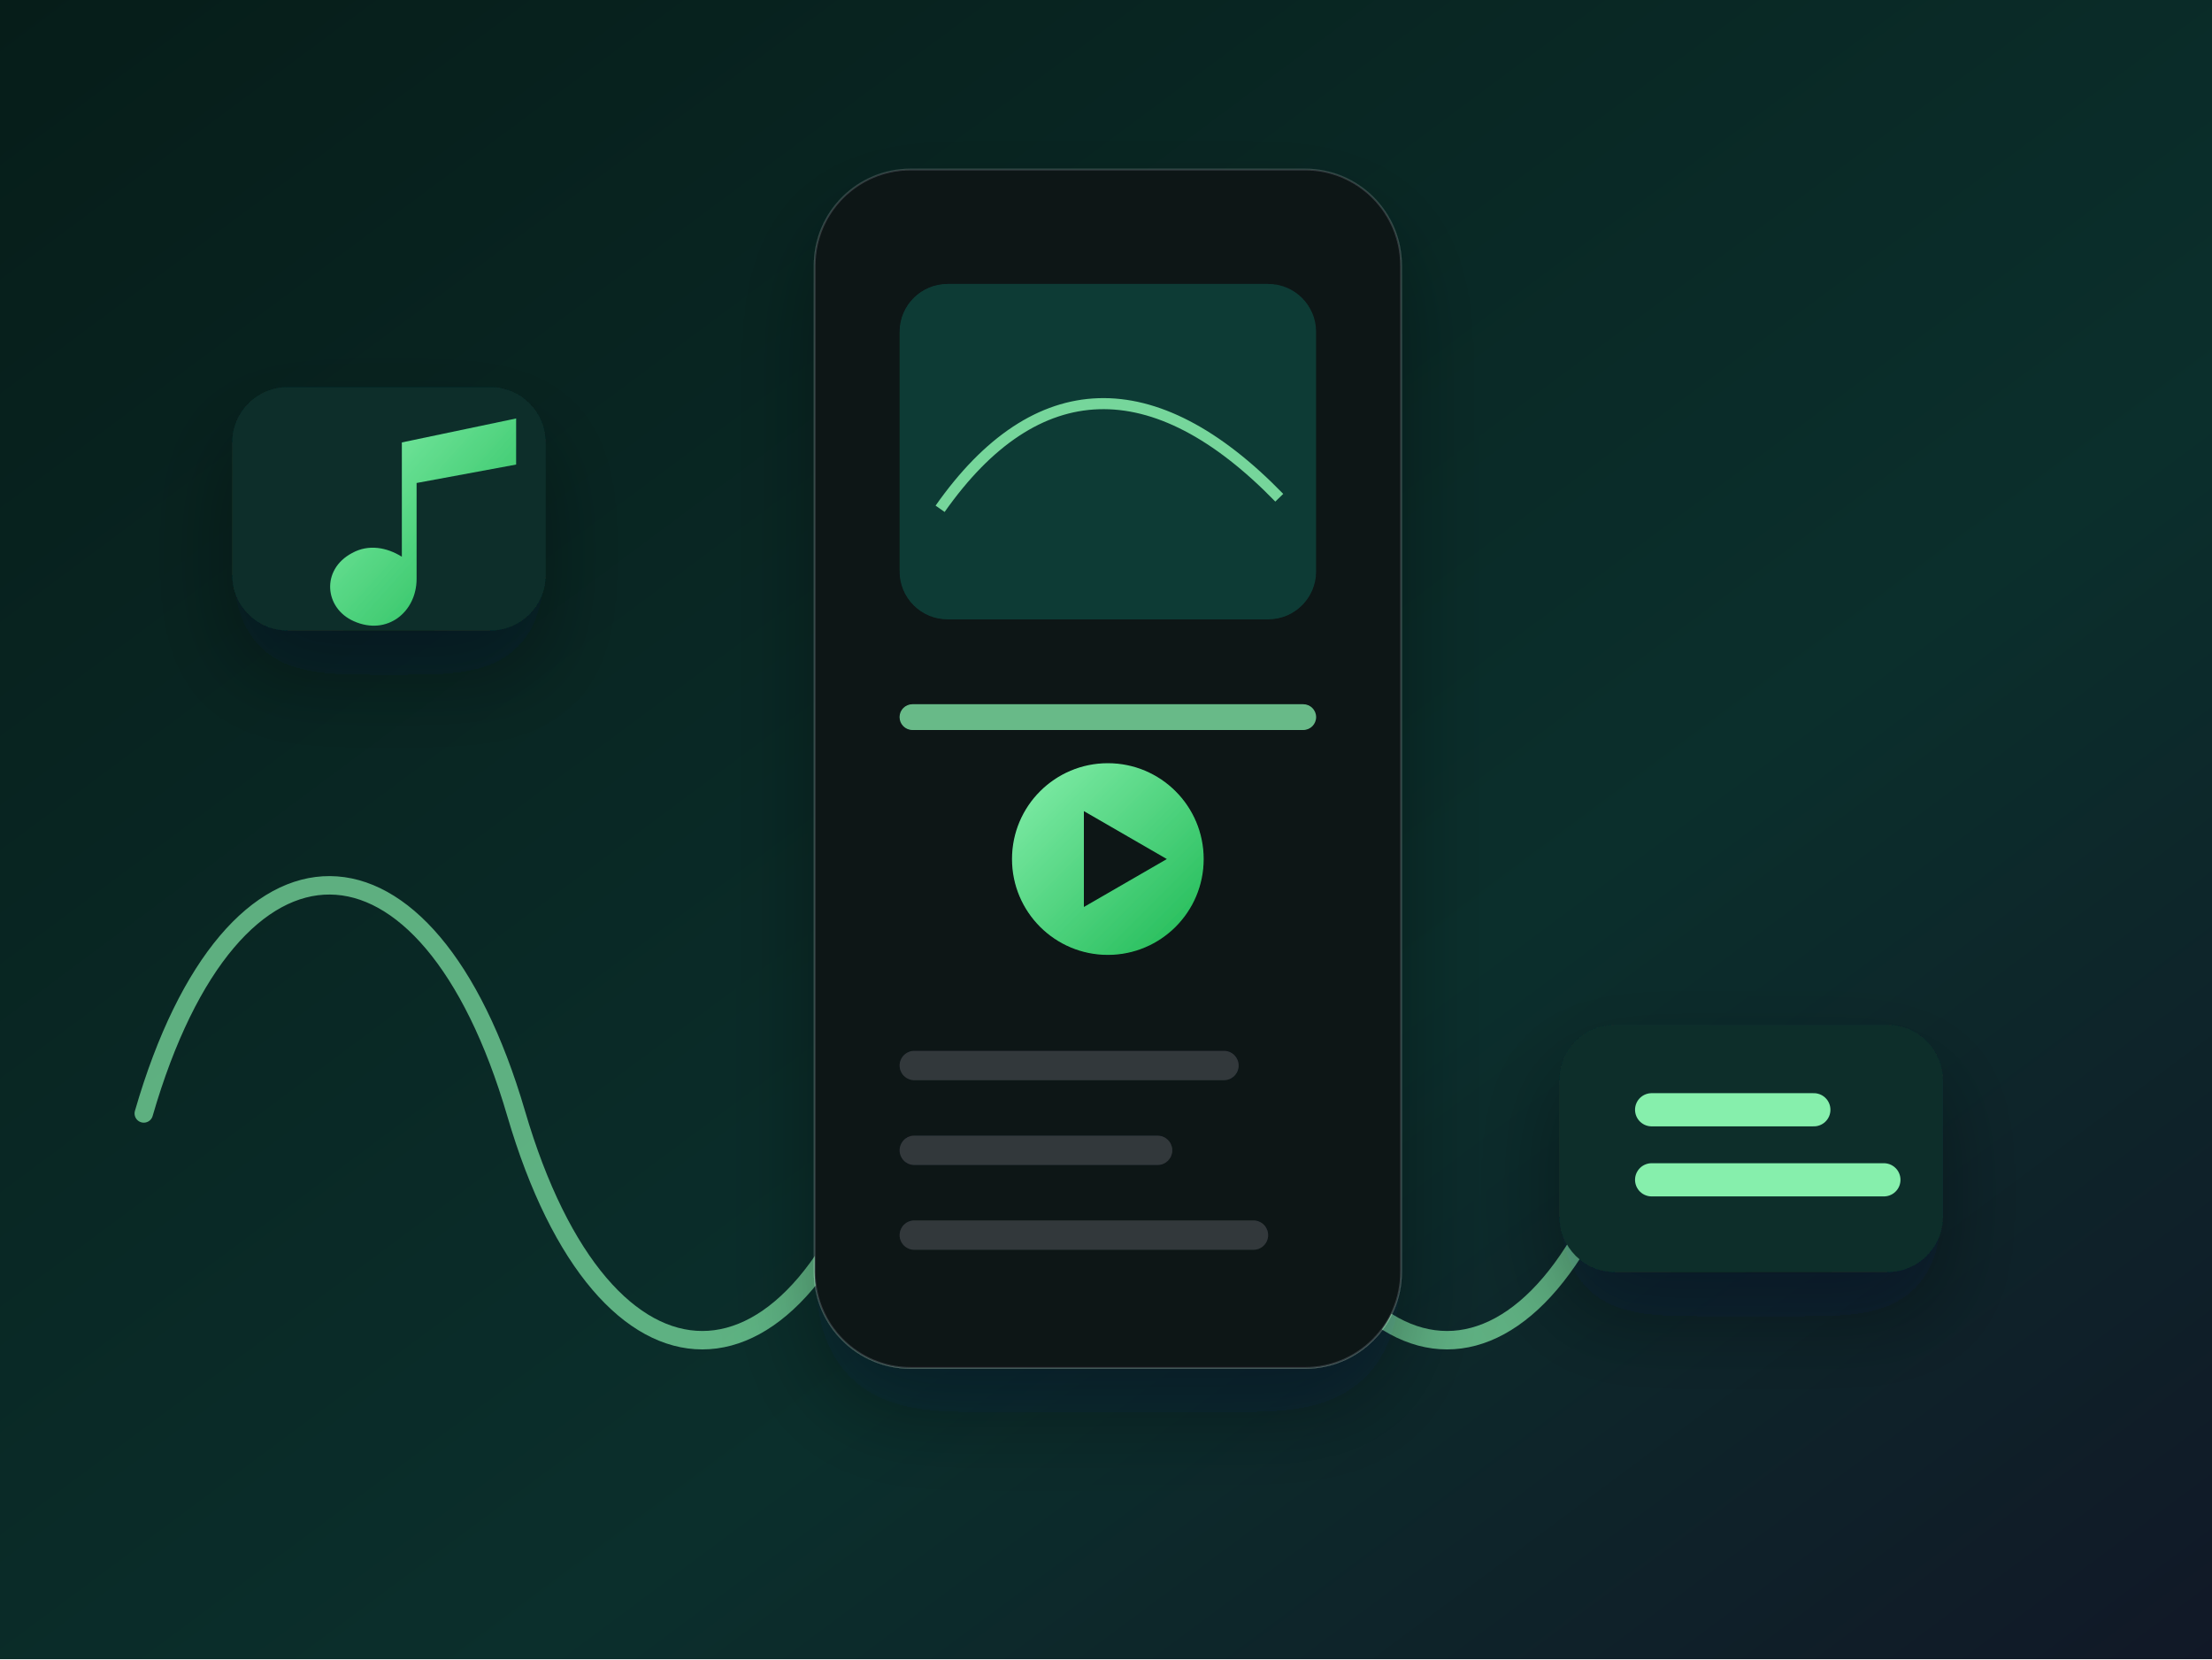
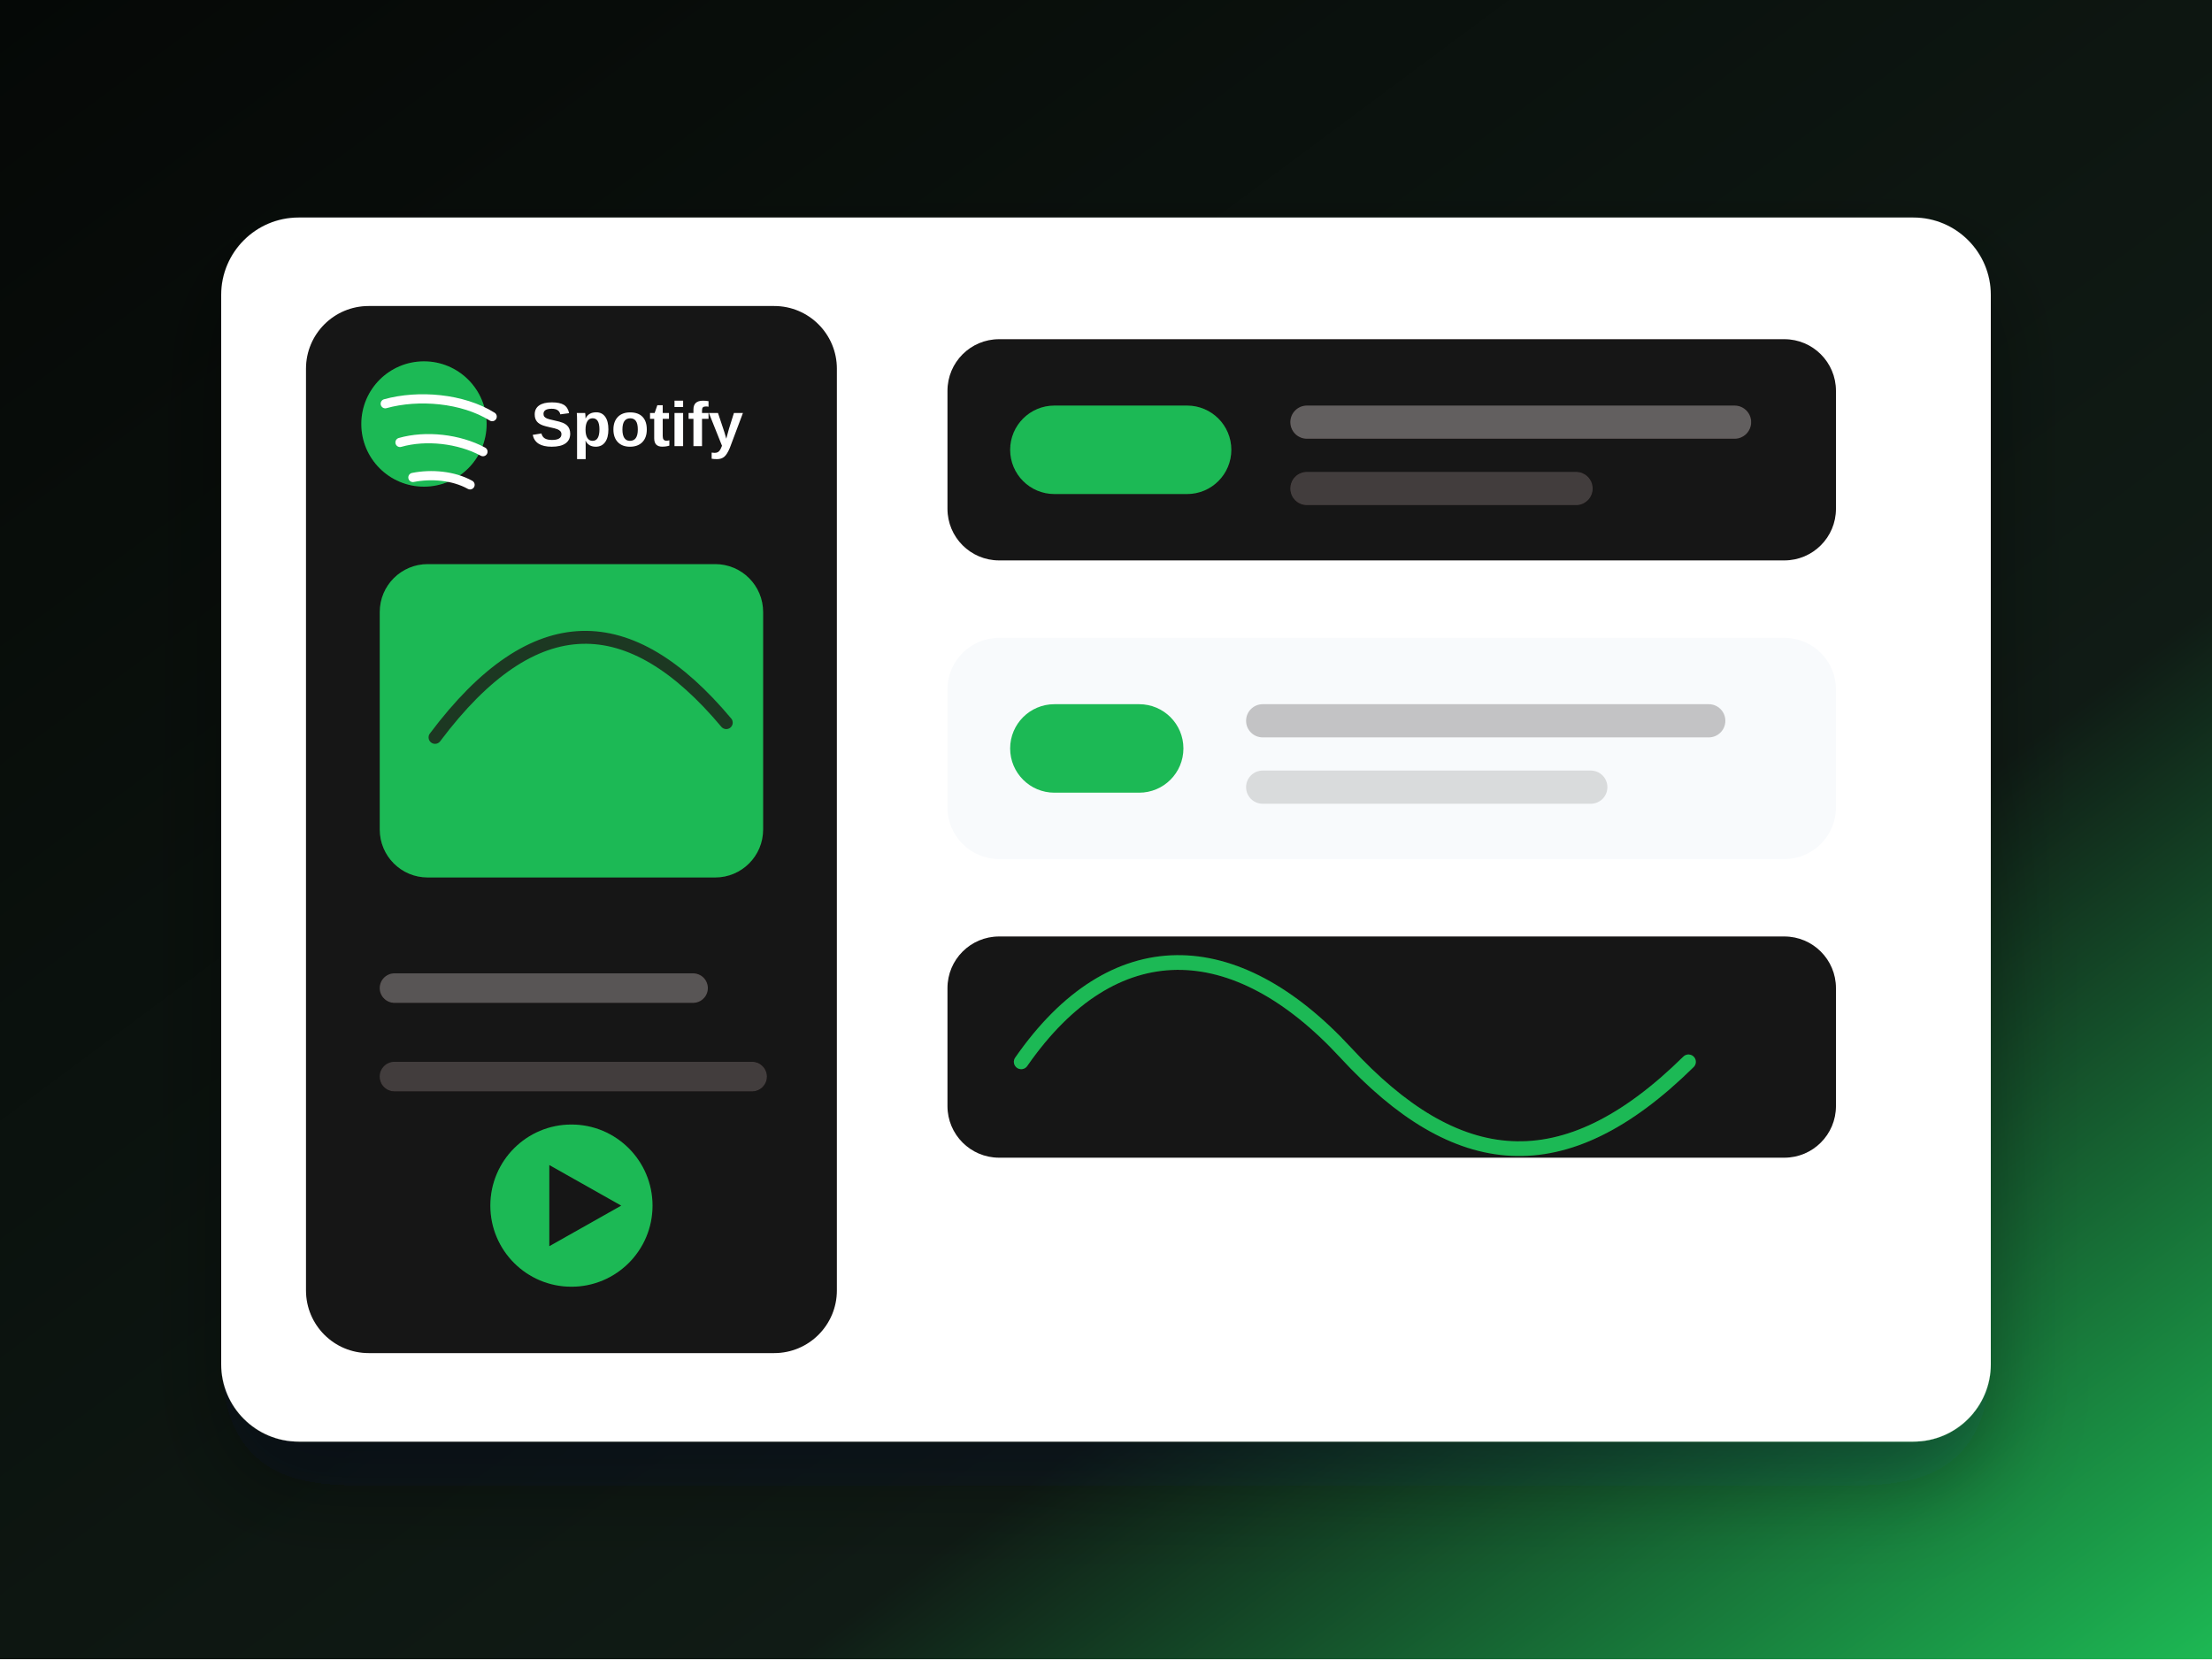
- <svg xmlns="http://www.w3.org/2000/svg" width="1200" height="900" viewBox="0 0 1200 900" role="img" aria-label="Spotify premium music service visual">
+ <svg xmlns="http://www.w3.org/2000/svg" width="1200" height="900" viewBox="0 0 1200 900" role="img" aria-label="Spotify official brand style membership visual">
  <defs>
    <linearGradient id="bg" x1="0" y1="0" x2="1" y2="1">
-       <stop stop-color="#061d19" />
-       <stop offset=".62" stop-color="#0b2f2c" />
-       <stop offset="1" stop-color="#111827" />
-     </linearGradient>
-     <linearGradient id="green" x1="0" y1="0" x2="1" y2="1">
-       <stop stop-color="#86efac" />
+       <stop stop-color="#050806" />
+       <stop offset=".68" stop-color="#101b15" />
      <stop offset="1" stop-color="#1db954" />
    </linearGradient>
    <filter id="s" x="-20%" y="-20%" width="140%" height="150%" color-interpolation-filters="sRGB">
      <feDropShadow dx="0" dy="24" stdDeviation="24" flood-color="#020617" flood-opacity=".34" />
    </filter>
  </defs>
  <rect width="1200" height="900" fill="url(#bg)" />
-   <path d="M78 604c48-166 154-164 202 0s154 164 202 0 154-164 202 0 154 164 202 0" fill="none" stroke="#86efac" stroke-width="10" stroke-linecap="round" opacity=".68" />
  <g filter="url(#s)">
-     <rect x="442" y="92" width="318" height="650" rx="52" fill="#0a1215" stroke="#fff" stroke-opacity=".16" />
-     <rect x="488" y="154" width="226" height="182" rx="26" fill="#0d3b34" />
-     <path d="M510 276c52-74 116-76 184-6" fill="none" stroke="#86efac" stroke-width="6" opacity=".86" />
-     <rect x="488" y="382" width="226" height="14" rx="7" fill="#86efac" opacity=".76" />
-     <circle cx="601" cy="466" r="52" fill="url(#green)" />
-     <path d="M588 440v52l45-26-45-26Z" fill="#071715" />
-     <g fill="#fff" opacity=".16">
-       <rect x="488" y="570" width="184" height="16" rx="8" />
-       <rect x="488" y="616" width="148" height="16" rx="8" />
-       <rect x="488" y="662" width="200" height="16" rx="8" />
-     </g>
-   </g>
-   <g filter="url(#s)">
-     <rect x="126" y="210" width="170" height="132" rx="30" fill="#0b2f2c" />
-     <path d="M226 248v66c0 18-16 31-34 23-16-7-18-28-1-37 9-5 19-3 27 2v-62l62-13v25l-54 10Z" fill="url(#green)" />
-     <rect x="846" y="556" width="208" height="134" rx="30" fill="#0b2f2c" />
-     <path d="M896 602h88m-88 38h126" stroke="#86efac" stroke-width="18" stroke-linecap="round" />
+     <rect x="120" y="118" width="960" height="664" rx="42" fill="#ffffff" />
+     <rect x="166" y="166" width="288" height="568" rx="34" fill="#191414" />
+     <circle cx="230" cy="230" r="34" fill="#1db954" />
+     <path d="M209 219c18-5 42-3 58 7m-50 14c14-4 32-2 45 5m-38 14c10-2 22-1 31 4" fill="none" stroke="#fff" stroke-width="5" stroke-linecap="round" />
+     <text x="288" y="242" fill="#ffffff" font-family="Arial,Helvetica,sans-serif" font-size="34" font-weight="800">Spotify</text>
+     <rect x="206" y="306" width="208" height="170" rx="26" fill="#1db954" />
+     <path d="M236 400c54-72 106-70 158-8" fill="none" stroke="#191414" stroke-width="7" stroke-linecap="round" opacity=".78" />
+     <rect x="206" y="528" width="178" height="16" rx="8" fill="#fff" opacity=".28" />
+     <rect x="206" y="576" width="210" height="16" rx="8" fill="#fff" opacity=".18" />
+     <circle cx="310" cy="654" r="44" fill="#1db954" />
+     <path d="M298 632v44l39-22-39-22Z" fill="#191414" />
+     <rect x="514" y="184" width="482" height="120" rx="28" fill="#191414" />
+     <rect x="548" y="220" width="120" height="48" rx="24" fill="#1db954" />
+     <rect x="700" y="220" width="250" height="18" rx="9" fill="#fff" opacity=".32" />
+     <rect x="700" y="256" width="164" height="18" rx="9" fill="#fff" opacity=".18" />
+     <rect x="514" y="346" width="482" height="120" rx="28" fill="#f8fafc" />
+     <rect x="548" y="382" width="94" height="48" rx="24" fill="#1db954" />
+     <rect x="676" y="382" width="260" height="18" rx="9" fill="#191414" opacity=".24" />
+     <rect x="676" y="418" width="196" height="18" rx="9" fill="#191414" opacity=".14" />
+     <rect x="514" y="508" width="482" height="120" rx="28" fill="#191414" />
+     <path d="M554 576c50-72 116-70 176-5s118 72 186 5" fill="none" stroke="#1db954" stroke-width="8" stroke-linecap="round" />
  </g>
</svg>
